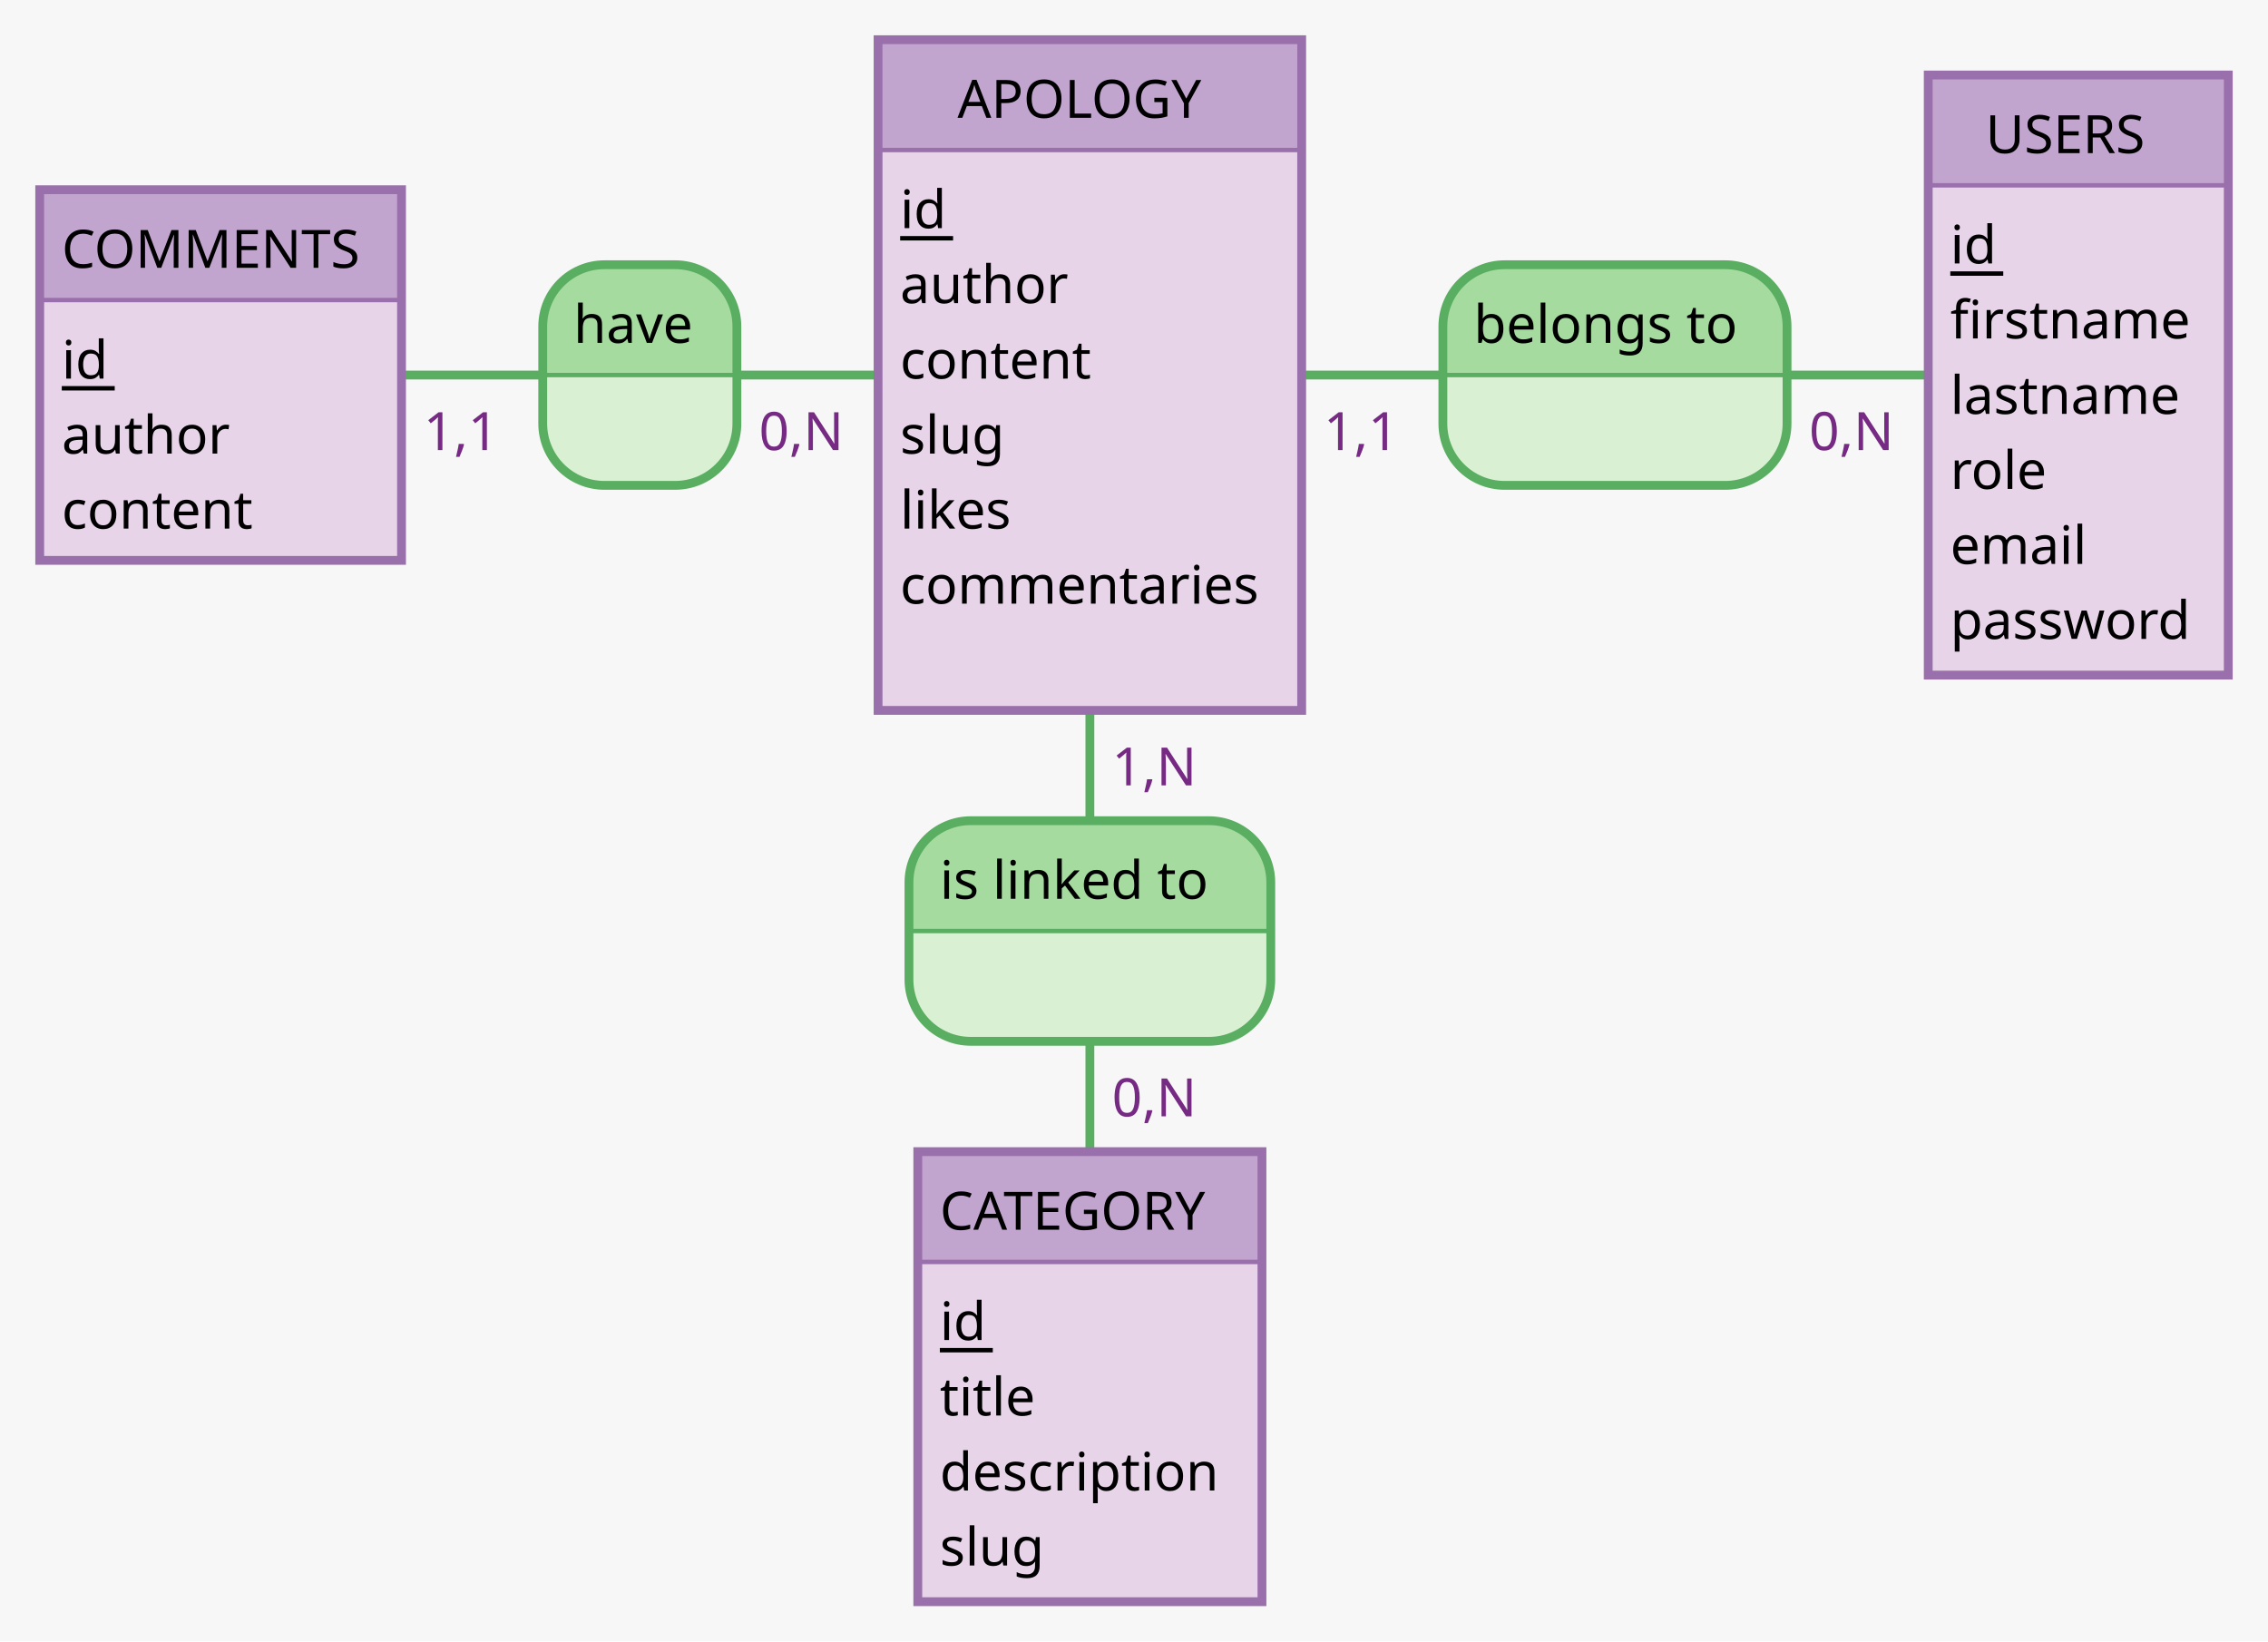
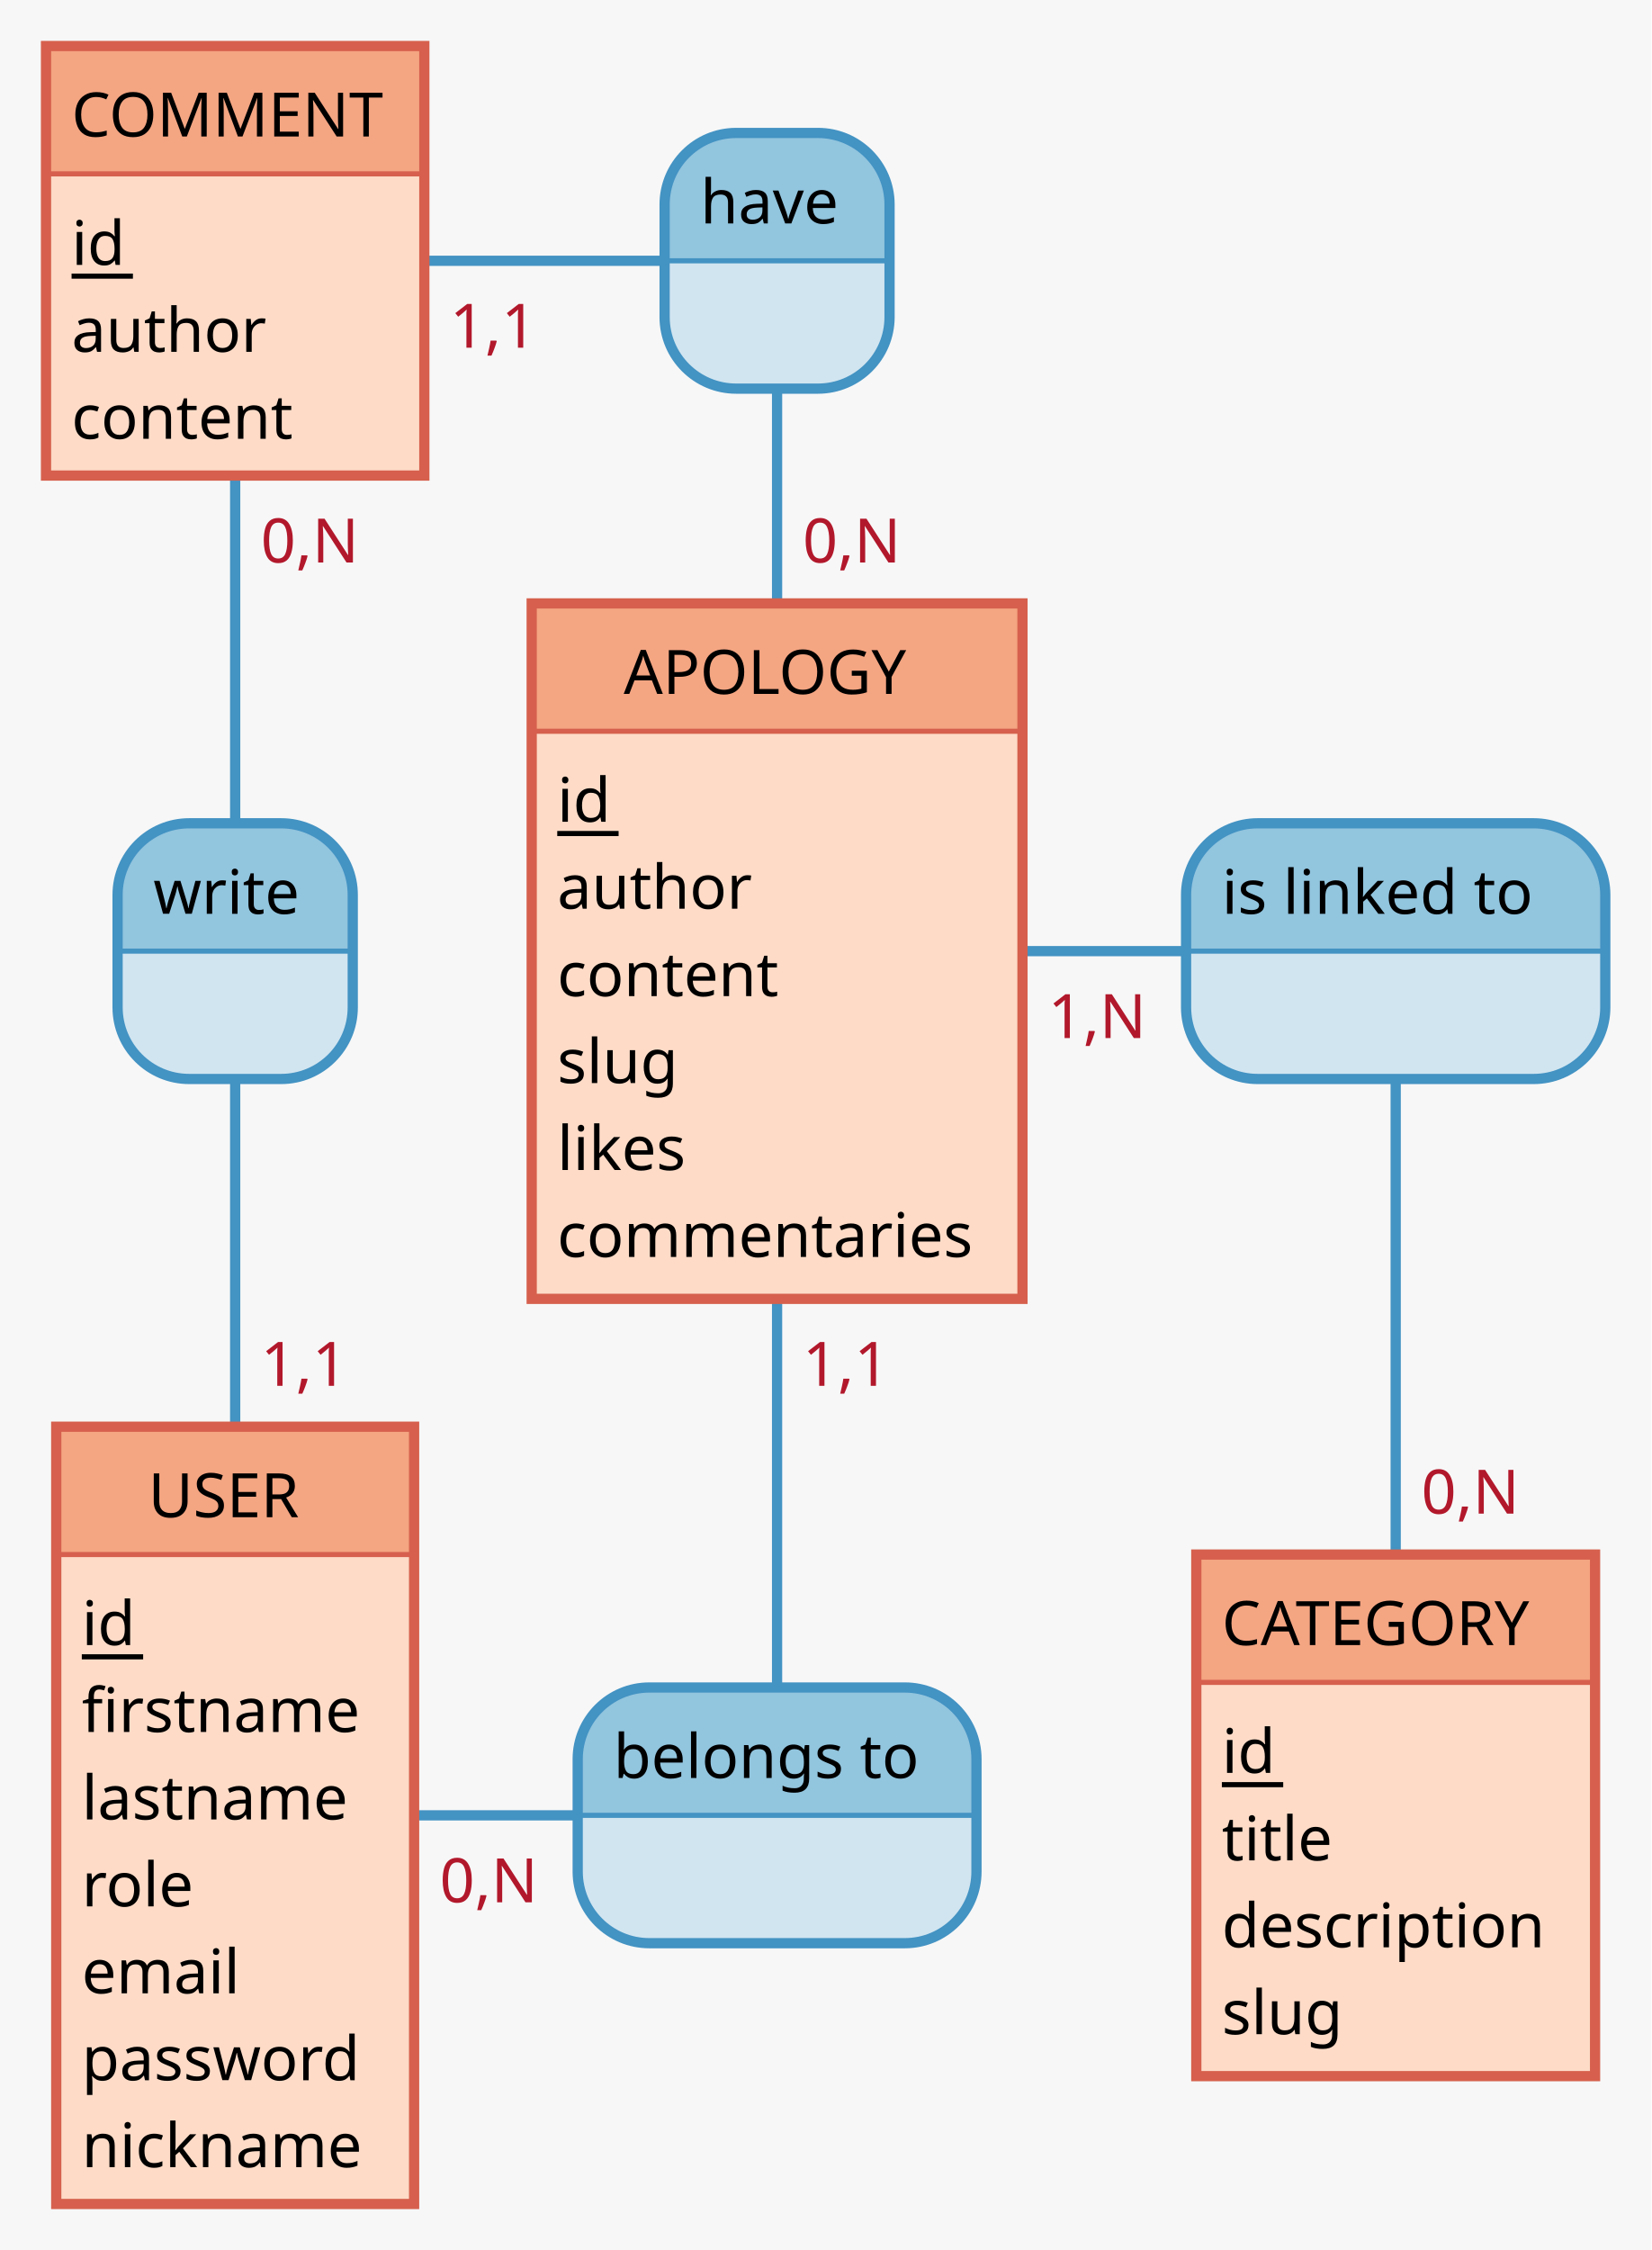
- <svg xmlns="http://www.w3.org/2000/svg" width="514" height="372" view_box="0 0 514 372">\n\n<rect id="frame" x="0" y="0" width="514" height="372" fill="#f7f7f7" stroke="none" stroke-width="0" />
-   <line x1="247" y1="85" x2="247" y2="211" stroke="#5aae61" stroke-width="2" />
-   <text x="252.0" y="178" fill="#762a83" font-family="Verdana" font-size="12">1,N</text>
-   <line x1="247" y1="312" x2="247" y2="211" stroke="#5aae61" stroke-width="2" />
-   <text x="252.0" y="253" fill="#762a83" font-family="Verdana" font-size="12">0,N</text>
+ <svg xmlns="http://www.w3.org/2000/svg" width="323" height="440" view_box="0 0 323 440">\n\n<rect id="frame" x="0" y="0" width="323" height="440" fill="#f7f7f7" stroke="none" stroke-width="0" />
+   <line x1="46" y1="355" x2="46" y2="186" stroke="#4393c3" stroke-width="2" />
+   <text x="51.0" y="271" fill="#b2182b" font-family="Verdana" font-size="12">1,1</text>
+   <line x1="46" y1="51" x2="46" y2="186" stroke="#4393c3" stroke-width="2" />
+   <text x="51.0" y="110" fill="#b2182b" font-family="Verdana" font-size="12">0,N</text>
+   <g id="association-write">
+     <path d="M 55 161 a 14 14 90 0 1 14 14 V 186 h -46 V 175 a 14 14 90 0 1 14 -14" fill="#92c5de" stroke="#92c5de" stroke-width="0" />
+     <path d="M 69 186.0 v 11 a 14 14 90 0 1 -14 14 H 37 a 14 14 90 0 1 -14 -14 V 186.0 H 46" fill="#d1e5f0" stroke="#d1e5f0" stroke-width="0" />
+     <rect x="23" y="161" width="46" height="50" fill="none" rx="14" stroke="#4393c3" stroke-width="2" />
+     <line x1="23" y1="186" x2="69" y2="186" stroke="#4393c3" stroke-width="1" />
+     <text x="30" y="178.7" fill="#000000" font-family="Verdana" font-size="12">write</text>
+   </g>
+   <line x1="152" y1="186" x2="273" y2="186" stroke="#4393c3" stroke-width="2" />
+   <text x="205" y="203.0" fill="#b2182b" font-family="Verdana" font-size="12">1,N</text>
+   <line x1="273" y1="355" x2="273" y2="186" stroke="#4393c3" stroke-width="2" />
+   <text x="278.0" y="296" fill="#b2182b" font-family="Verdana" font-size="12">0,N</text>
  <g id="association-is linked to">
-     <path d="M 274 186 a 14 14 90 0 1 14 14 V 211 h -82 V 200 a 14 14 90 0 1 14 -14" fill="#a6dba0" stroke="#a6dba0" stroke-width="0" />
-     <path d="M 288 211.0 v 11 a 14 14 90 0 1 -14 14 H 220 a 14 14 90 0 1 -14 -14 V 211.0 H 82" fill="#d9f0d3" stroke="#d9f0d3" stroke-width="0" />
-     <rect x="206" y="186" width="82" height="50" fill="none" rx="14" stroke="#5aae61" stroke-width="2" />
-     <line x1="206" y1="211" x2="288" y2="211" stroke="#5aae61" stroke-width="1" />
-     <text x="213" y="203.7" fill="#000000" font-family="Verdana" font-size="12">is linked to</text>
+     <path d="M 300 161 a 14 14 90 0 1 14 14 V 186 h -82 V 175 a 14 14 90 0 1 14 -14" fill="#92c5de" stroke="#92c5de" stroke-width="0" />
+     <path d="M 314 186.0 v 11 a 14 14 90 0 1 -14 14 H 246 a 14 14 90 0 1 -14 -14 V 186.0 H 82" fill="#d1e5f0" stroke="#d1e5f0" stroke-width="0" />
+     <rect x="232" y="161" width="82" height="50" fill="none" rx="14" stroke="#4393c3" stroke-width="2" />
+     <line x1="232" y1="186" x2="314" y2="186" stroke="#4393c3" stroke-width="1" />
+     <text x="239" y="178.7" fill="#000000" font-family="Verdana" font-size="12">is linked to</text>
  </g>
-   <line x1="471" y1="85" x2="366" y2="85" stroke="#5aae61" stroke-width="2" />
-   <text x="410" y="102.0" fill="#762a83" font-family="Verdana" font-size="12">0,N</text>
-   <line x1="247" y1="85" x2="366" y2="85" stroke="#5aae61" stroke-width="2" />
-   <text x="300" y="102.0" fill="#762a83" font-family="Verdana" font-size="12">1,1</text>
+   <line x1="46" y1="51" x2="152" y2="51" stroke="#4393c3" stroke-width="2" />
+   <text x="88" y="68.0" fill="#b2182b" font-family="Verdana" font-size="12">1,1</text>
+   <line x1="152" y1="186" x2="152" y2="51" stroke="#4393c3" stroke-width="2" />
+   <text x="157.0" y="110" fill="#b2182b" font-family="Verdana" font-size="12">0,N</text>
+   <g id="association-have">
+     <path d="M 160 26 a 14 14 90 0 1 14 14 V 51 h -44 V 40 a 14 14 90 0 1 14 -14" fill="#92c5de" stroke="#92c5de" stroke-width="0" />
+     <path d="M 174 51.0 v 11 a 14 14 90 0 1 -14 14 H 144 a 14 14 90 0 1 -14 -14 V 51.0 H 44" fill="#d1e5f0" stroke="#d1e5f0" stroke-width="0" />
+     <rect x="130" y="26" width="44" height="50" fill="none" rx="14" stroke="#4393c3" stroke-width="2" />
+     <line x1="130" y1="51" x2="174" y2="51" stroke="#4393c3" stroke-width="1" />
+     <text x="137" y="43.7" fill="#000000" font-family="Verdana" font-size="12">have</text>
+   </g>
+   <line x1="46" y1="355" x2="152" y2="355" stroke="#4393c3" stroke-width="2" />
+   <text x="86" y="372.0" fill="#b2182b" font-family="Verdana" font-size="12">0,N</text>
+   <line x1="152" y1="186" x2="152" y2="355" stroke="#4393c3" stroke-width="2" />
+   <text x="157.0" y="271" fill="#b2182b" font-family="Verdana" font-size="12">1,1</text>
  <g id="association-belongs to">
-     <path d="M 391 60 a 14 14 90 0 1 14 14 V 85 h -78 V 74 a 14 14 90 0 1 14 -14" fill="#a6dba0" stroke="#a6dba0" stroke-width="0" />
-     <path d="M 405 85.0 v 11 a 14 14 90 0 1 -14 14 H 341 a 14 14 90 0 1 -14 -14 V 85.0 H 78" fill="#d9f0d3" stroke="#d9f0d3" stroke-width="0" />
-     <rect x="327" y="60" width="78" height="50" fill="none" rx="14" stroke="#5aae61" stroke-width="2" />
-     <line x1="327" y1="85" x2="405" y2="85" stroke="#5aae61" stroke-width="1" />
-     <text x="334" y="77.7" fill="#000000" font-family="Verdana" font-size="12">belongs to</text>
+     <path d="M 177 330 a 14 14 90 0 1 14 14 V 355 h -78 V 344 a 14 14 90 0 1 14 -14" fill="#92c5de" stroke="#92c5de" stroke-width="0" />
+     <path d="M 191 355.0 v 11 a 14 14 90 0 1 -14 14 H 127 a 14 14 90 0 1 -14 -14 V 355.0 H 78" fill="#d1e5f0" stroke="#d1e5f0" stroke-width="0" />
+     <rect x="113" y="330" width="78" height="50" fill="none" rx="14" stroke="#4393c3" stroke-width="2" />
+     <line x1="113" y1="355" x2="191" y2="355" stroke="#4393c3" stroke-width="1" />
+     <text x="120" y="347.7" fill="#000000" font-family="Verdana" font-size="12">belongs to</text>
  </g>
-   <line x1="50" y1="85" x2="145" y2="85" stroke="#5aae61" stroke-width="2" />
-   <text x="96" y="102.0" fill="#762a83" font-family="Verdana" font-size="12">1,1</text>
-   <line x1="247" y1="85" x2="145" y2="85" stroke="#5aae61" stroke-width="2" />
-   <text x="172" y="102.0" fill="#762a83" font-family="Verdana" font-size="12">0,N</text>
-   <g id="association-have">
-     <path d="M 153 60 a 14 14 90 0 1 14 14 V 85 h -44 V 74 a 14 14 90 0 1 14 -14" fill="#a6dba0" stroke="#a6dba0" stroke-width="0" />
-     <path d="M 167 85.0 v 11 a 14 14 90 0 1 -14 14 H 137 a 14 14 90 0 1 -14 -14 V 85.0 H 44" fill="#d9f0d3" stroke="#d9f0d3" stroke-width="0" />
-     <rect x="123" y="60" width="44" height="50" fill="none" rx="14" stroke="#5aae61" stroke-width="2" />
-     <line x1="123" y1="85" x2="167" y2="85" stroke="#5aae61" stroke-width="1" />
-     <text x="130" y="77.7" fill="#000000" font-family="Verdana" font-size="12">have</text>
+   <g id="entity-COMMENT">
+     <g id="frame-COMMENT">
+       <rect x="9" y="9" width="74" height="25" fill="#f4a582" stroke="#f4a582" stroke-width="0" />
+       <rect x="9" y="34.0" width="74" height="59" fill="#fddbc7" stroke="#fddbc7" stroke-width="0" />
+       <rect x="9" y="9" width="74" height="84" fill="none" stroke="#d6604d" stroke-width="2" />
+       <line x1="9" y1="34" x2="83" y2="34" stroke="#d6604d" stroke-width="1" />
+     </g>
+     <text x="14" y="26.7" fill="#000000" font-family="Verdana" font-size="12">COMMENT</text>
+     <text x="14" y="51.8" fill="#000000" font-family="Verdana" font-size="12">id</text>
+     <line x1="14" y1="54" x2="26" y2="54" stroke="#000000" stroke-width="1" />
+     <text x="14" y="68.8" fill="#000000" font-family="Verdana" font-size="12">author</text>
+     <text x="14" y="85.8" fill="#000000" font-family="Verdana" font-size="12">content</text>
  </g>
  <g id="entity-CATEGORY">
    <g id="frame-CATEGORY">
-       <rect x="208" y="261" width="78" height="25" fill="#c2a5cf" stroke="#c2a5cf" stroke-width="0" />
-       <rect x="208" y="286.0" width="78" height="77" fill="#e7d4e8" stroke="#e7d4e8" stroke-width="0" />
-       <rect x="208" y="261" width="78" height="102" fill="none" stroke="#9970ab" stroke-width="2" />
-       <line x1="208" y1="286" x2="286" y2="286" stroke="#9970ab" stroke-width="1" />
+       <rect x="234" y="304" width="78" height="25" fill="#f4a582" stroke="#f4a582" stroke-width="0" />
+       <rect x="234" y="329.0" width="78" height="77" fill="#fddbc7" stroke="#fddbc7" stroke-width="0" />
+       <rect x="234" y="304" width="78" height="102" fill="none" stroke="#d6604d" stroke-width="2" />
+       <line x1="234" y1="329" x2="312" y2="329" stroke="#d6604d" stroke-width="1" />
    </g>
-     <text x="213" y="278.7" fill="#000000" font-family="Verdana" font-size="12">CATEGORY</text>
-     <text x="213" y="303.7" fill="#000000" font-family="Verdana" font-size="12">id</text>
-     <line x1="213" y1="306" x2="225" y2="306" stroke="#000000" stroke-width="1" />
-     <text x="213" y="320.8" fill="#000000" font-family="Verdana" font-size="12">title</text>
-     <text x="213" y="337.8" fill="#000000" font-family="Verdana" font-size="12">description</text>
-     <text x="213" y="354.8" fill="#000000" font-family="Verdana" font-size="12">slug</text>
+     <text x="239" y="321.7" fill="#000000" font-family="Verdana" font-size="12">CATEGORY</text>
+     <text x="239" y="346.7" fill="#000000" font-family="Verdana" font-size="12">id</text>
+     <line x1="239" y1="349" x2="251" y2="349" stroke="#000000" stroke-width="1" />
+     <text x="239" y="363.8" fill="#000000" font-family="Verdana" font-size="12">title</text>
+     <text x="239" y="380.8" fill="#000000" font-family="Verdana" font-size="12">description</text>
+     <text x="239" y="397.8" fill="#000000" font-family="Verdana" font-size="12">slug</text>
+   </g>
+   <g id="entity-USER">
+     <g id="frame-USER">
+       <rect x="11" y="279" width="70" height="25" fill="#f4a582" stroke="#f4a582" stroke-width="0" />
+       <rect x="11" y="304.0" width="70" height="127" fill="#fddbc7" stroke="#fddbc7" stroke-width="0" />
+       <rect x="11" y="279" width="70" height="152" fill="none" stroke="#d6604d" stroke-width="2" />
+       <line x1="11" y1="304" x2="81" y2="304" stroke="#d6604d" stroke-width="1" />
+     </g>
+     <text x="29" y="296.7" fill="#000000" font-family="Verdana" font-size="12">USER</text>
+     <text x="16" y="321.7" fill="#000000" font-family="Verdana" font-size="12">id</text>
+     <line x1="16" y1="324" x2="28" y2="324" stroke="#000000" stroke-width="1" />
+     <text x="16" y="338.7" fill="#000000" font-family="Verdana" font-size="12">firstname</text>
+     <text x="16" y="355.8" fill="#000000" font-family="Verdana" font-size="12">lastname</text>
+     <text x="16" y="372.8" fill="#000000" font-family="Verdana" font-size="12">role</text>
+     <text x="16" y="389.8" fill="#000000" font-family="Verdana" font-size="12">email</text>
+     <text x="16" y="406.8" fill="#000000" font-family="Verdana" font-size="12">password</text>
+     <text x="16" y="423.8" fill="#000000" font-family="Verdana" font-size="12">nickname</text>
  </g>
  <g id="entity-APOLOGY">
    <g id="frame-APOLOGY">
-       <rect x="199" y="9" width="96" height="25" fill="#c2a5cf" stroke="#c2a5cf" stroke-width="0" />
-       <rect x="199" y="34.0" width="96" height="127" fill="#e7d4e8" stroke="#e7d4e8" stroke-width="0" />
-       <rect x="199" y="9" width="96" height="152" fill="none" stroke="#9970ab" stroke-width="2" />
-       <line x1="199" y1="34" x2="295" y2="34" stroke="#9970ab" stroke-width="1" />
+       <rect x="104" y="118" width="96" height="25" fill="#f4a582" stroke="#f4a582" stroke-width="0" />
+       <rect x="104" y="143.0" width="96" height="111" fill="#fddbc7" stroke="#fddbc7" stroke-width="0" />
+       <rect x="104" y="118" width="96" height="136" fill="none" stroke="#d6604d" stroke-width="2" />
+       <line x1="104" y1="143" x2="200" y2="143" stroke="#d6604d" stroke-width="1" />
    </g>
-     <text x="217" y="26.7" fill="#000000" font-family="Verdana" font-size="12">APOLOGY</text>
-     <text x="204" y="51.7" fill="#000000" font-family="Verdana" font-size="12">id</text>
-     <line x1="204" y1="54" x2="216" y2="54" stroke="#000000" stroke-width="1" />
-     <text x="204" y="68.7" fill="#000000" font-family="Verdana" font-size="12">author</text>
-     <text x="204" y="85.8" fill="#000000" font-family="Verdana" font-size="12">content</text>
-     <text x="204" y="102.8" fill="#000000" font-family="Verdana" font-size="12">slug</text>
-     <text x="204" y="119.8" fill="#000000" font-family="Verdana" font-size="12">likes</text>
-     <text x="204" y="136.8" fill="#000000" font-family="Verdana" font-size="12">commentaries</text>
-   </g>
-   <g id="entity-COMMENTS">
-     <g id="frame-COMMENTS">
-       <rect x="9" y="43" width="82" height="25" fill="#c2a5cf" stroke="#c2a5cf" stroke-width="0" />
-       <rect x="9" y="68.0" width="82" height="59" fill="#e7d4e8" stroke="#e7d4e8" stroke-width="0" />
-       <rect x="9" y="43" width="82" height="84" fill="none" stroke="#9970ab" stroke-width="2" />
-       <line x1="9" y1="68" x2="91" y2="68" stroke="#9970ab" stroke-width="1" />
-     </g>
-     <text x="14" y="60.7" fill="#000000" font-family="Verdana" font-size="12">COMMENTS</text>
-     <text x="14" y="85.8" fill="#000000" font-family="Verdana" font-size="12">id</text>
-     <line x1="14" y1="88" x2="26" y2="88" stroke="#000000" stroke-width="1" />
-     <text x="14" y="102.8" fill="#000000" font-family="Verdana" font-size="12">author</text>
-     <text x="14" y="119.8" fill="#000000" font-family="Verdana" font-size="12">content</text>
-   </g>
-   <g id="entity-USERS">
-     <g id="frame-USERS">
-       <rect x="437" y="17" width="68" height="25" fill="#c2a5cf" stroke="#c2a5cf" stroke-width="0" />
-       <rect x="437" y="42.0" width="68" height="111" fill="#e7d4e8" stroke="#e7d4e8" stroke-width="0" />
-       <rect x="437" y="17" width="68" height="136" fill="none" stroke="#9970ab" stroke-width="2" />
-       <line x1="437" y1="42" x2="505" y2="42" stroke="#9970ab" stroke-width="1" />
-     </g>
-     <text x="450" y="34.7" fill="#000000" font-family="Verdana" font-size="12">USERS</text>
-     <text x="442" y="59.7" fill="#000000" font-family="Verdana" font-size="12">id</text>
-     <line x1="442" y1="62" x2="454" y2="62" stroke="#000000" stroke-width="1" />
-     <text x="442" y="76.7" fill="#000000" font-family="Verdana" font-size="12">firstname</text>
-     <text x="442" y="93.8" fill="#000000" font-family="Verdana" font-size="12">lastname</text>
-     <text x="442" y="110.8" fill="#000000" font-family="Verdana" font-size="12">role</text>
-     <text x="442" y="127.8" fill="#000000" font-family="Verdana" font-size="12">email</text>
-     <text x="442" y="144.8" fill="#000000" font-family="Verdana" font-size="12">password</text>
+     <text x="122" y="135.7" fill="#000000" font-family="Verdana" font-size="12">APOLOGY</text>
+     <text x="109" y="160.7" fill="#000000" font-family="Verdana" font-size="12">id</text>
+     <line x1="109" y1="163" x2="121" y2="163" stroke="#000000" stroke-width="1" />
+     <text x="109" y="177.7" fill="#000000" font-family="Verdana" font-size="12">author</text>
+     <text x="109" y="194.8" fill="#000000" font-family="Verdana" font-size="12">content</text>
+     <text x="109" y="211.8" fill="#000000" font-family="Verdana" font-size="12">slug</text>
+     <text x="109" y="228.8" fill="#000000" font-family="Verdana" font-size="12">likes</text>
+     <text x="109" y="245.8" fill="#000000" font-family="Verdana" font-size="12">commentaries</text>
  </g>
</svg>
